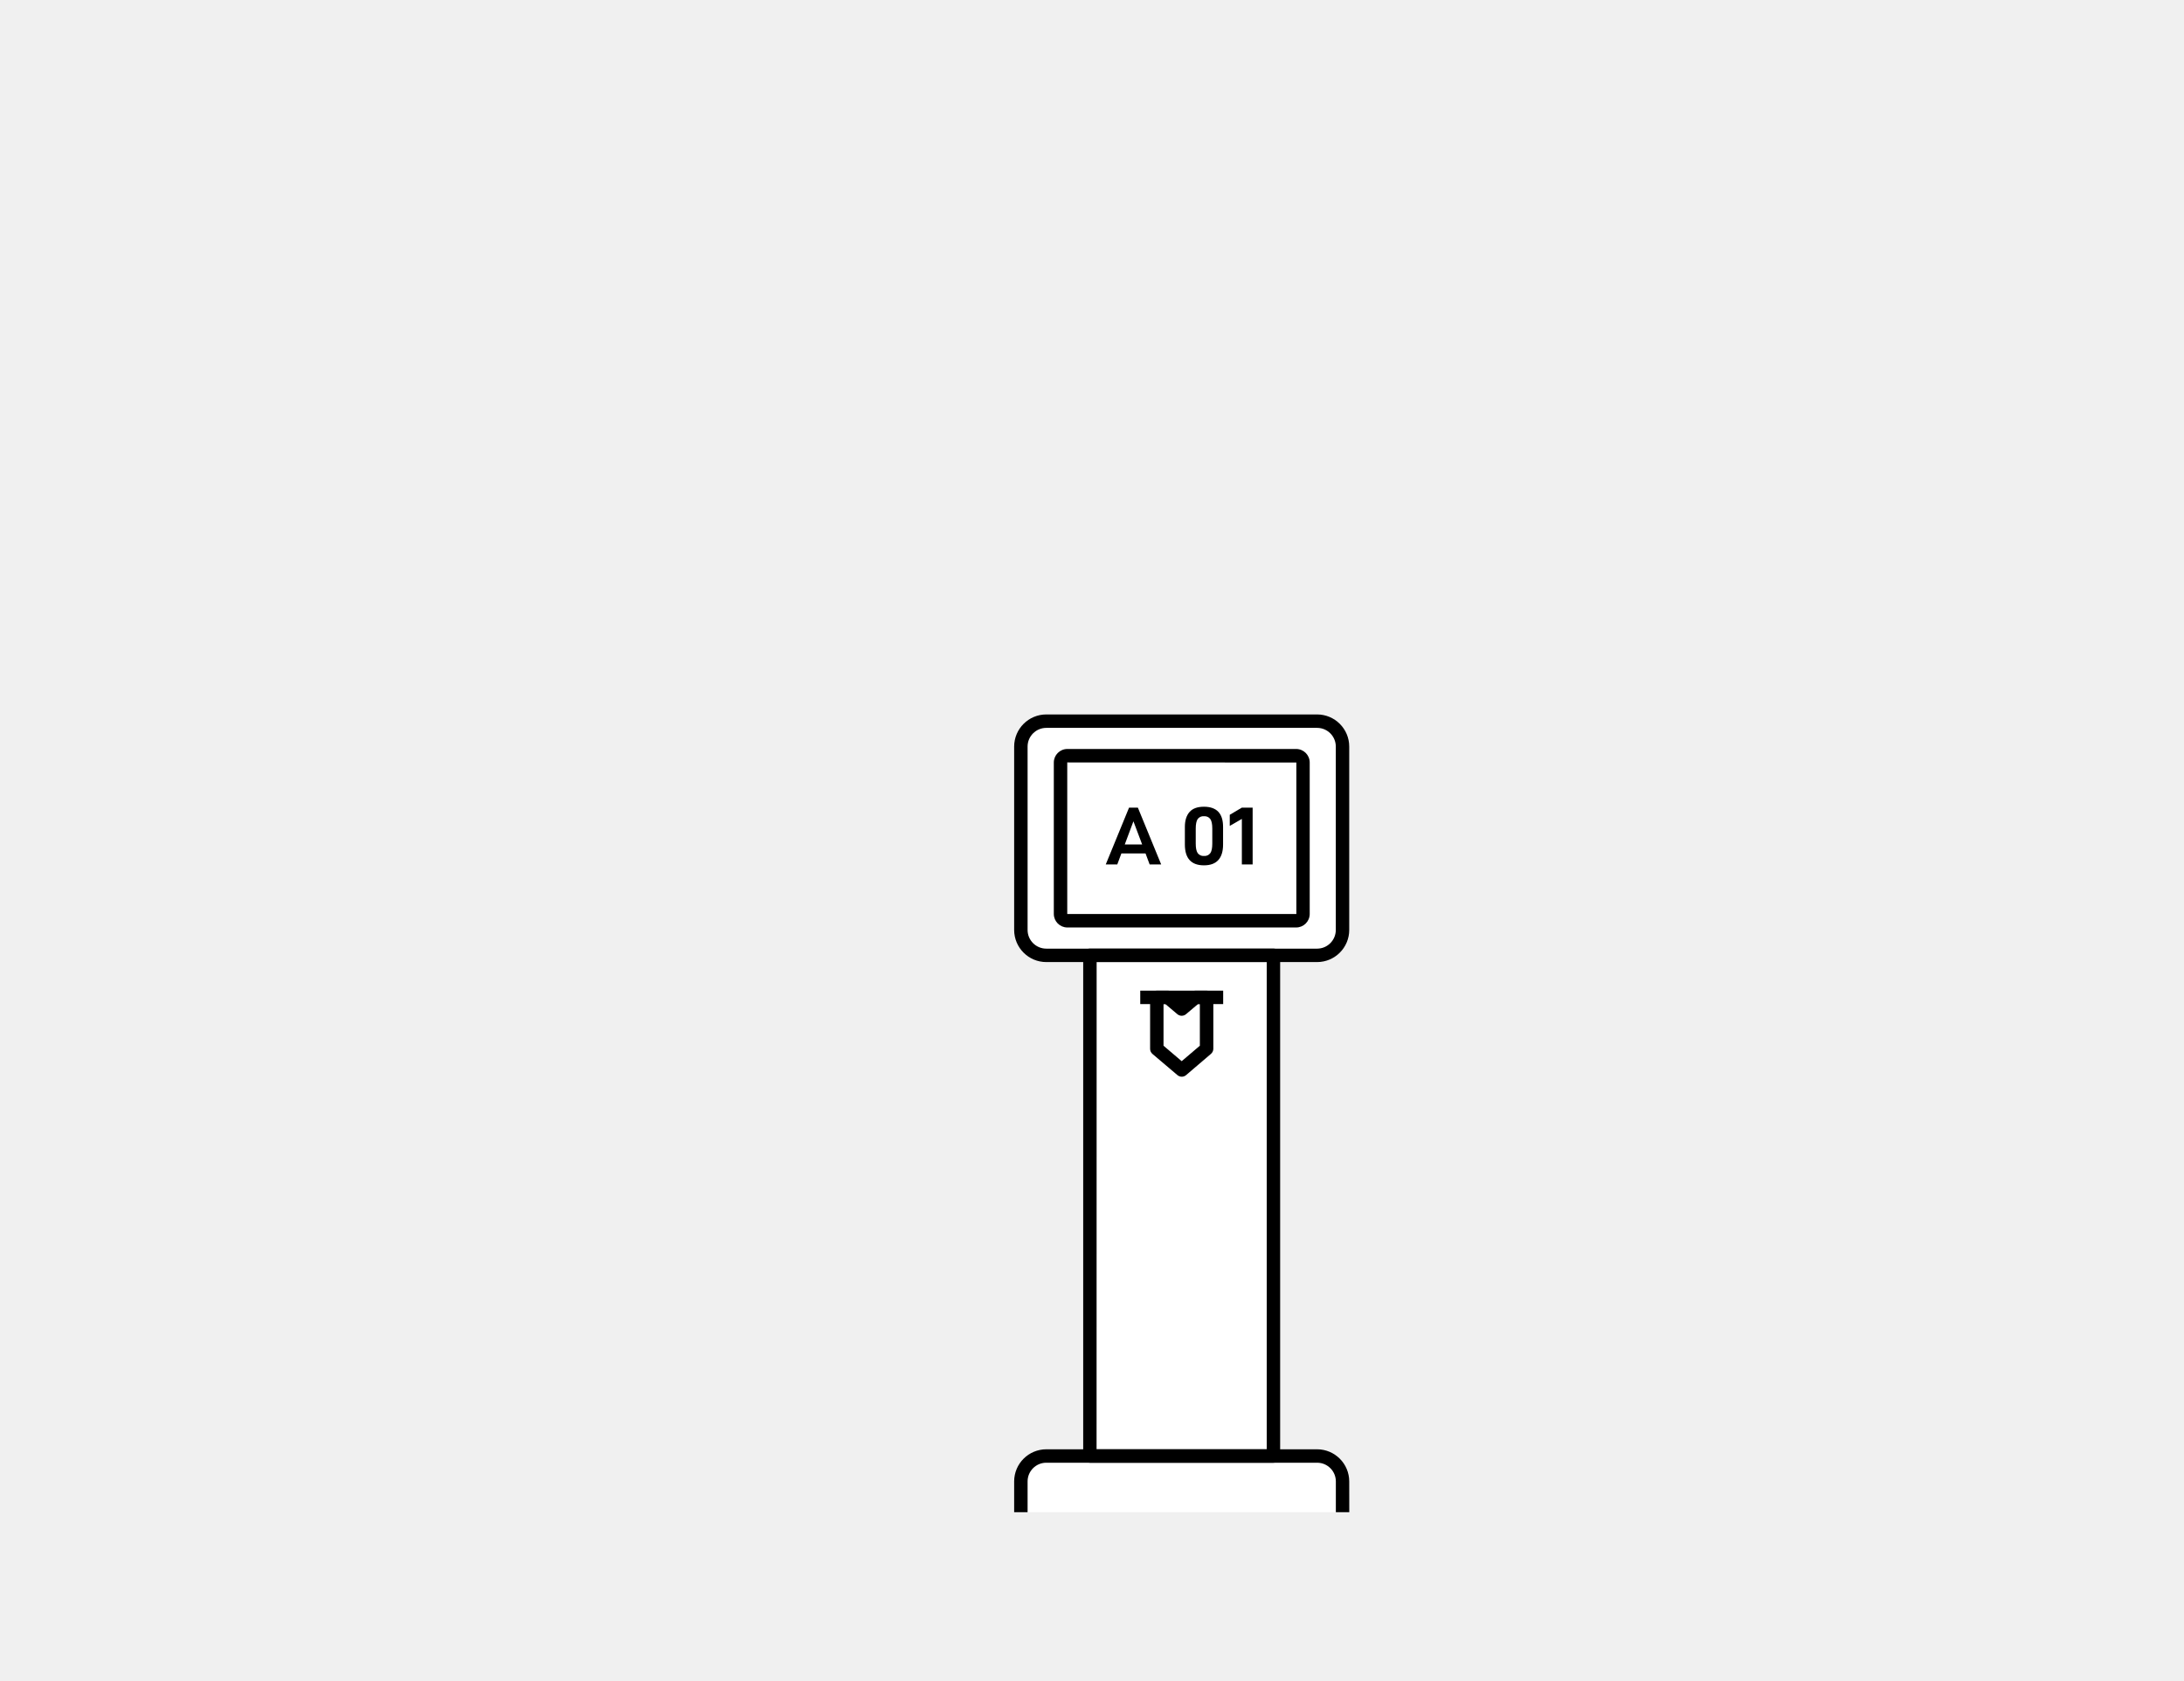
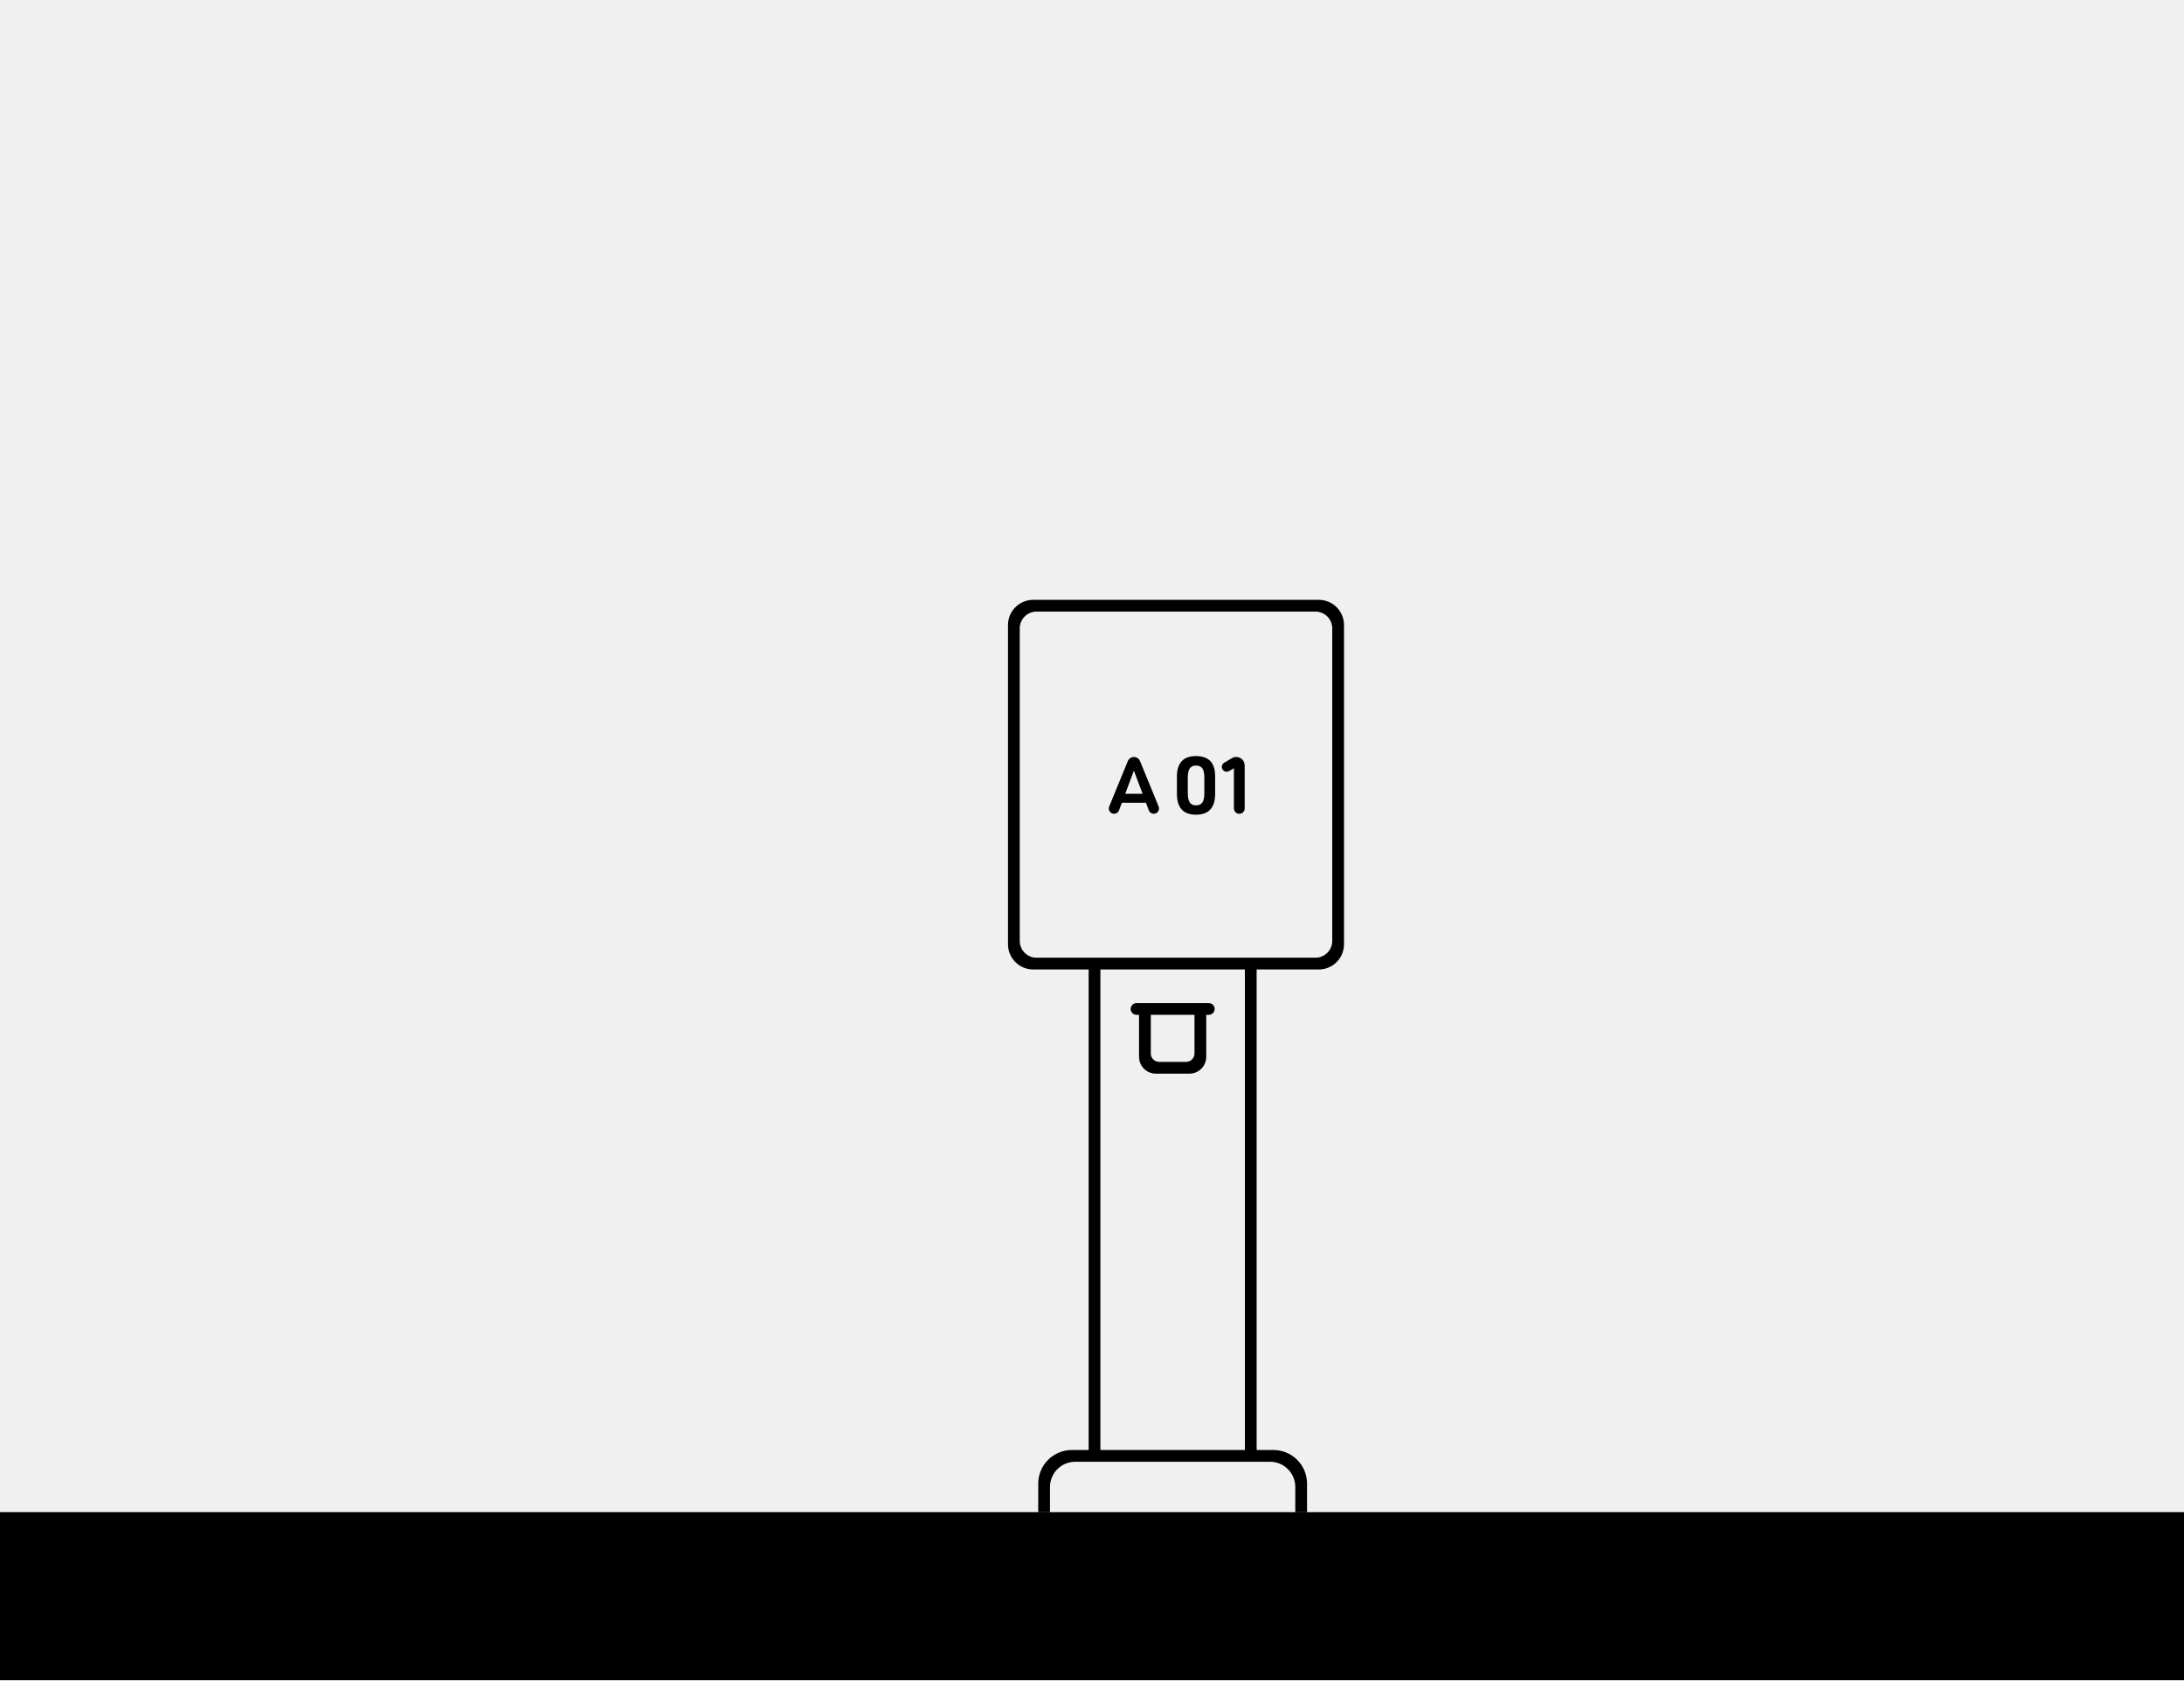
- <svg xmlns="http://www.w3.org/2000/svg" id="Capa_1" data-name="Capa 1" viewBox="0 0 1300 1000">
-   <defs>
-     <style>.cls-1{fill:#fff;}</style>
-   </defs>
-   <path class="cls-1" d="M762,572.6v290h22a19.15,19.15,0,0,1,19.12,19.12V900H603.66v-18.3a19.15,19.15,0,0,1,19.12-19.12h22v-290h-22a19.15,19.15,0,0,1-19.12-19.12V444.33a19.14,19.14,0,0,1,19.12-19.12H784a19.14,19.14,0,0,1,19.12,19.12V553.48A19.15,19.15,0,0,1,784,572.6Z" />
-   <path d="M667.5,507.92l-2.45,6.56h-6.86l13.87-33.81h5.24l13.87,33.81h-6.86l-2.45-6.56Zm7.16-19.11-5.15,13.77h10.34Z" />
-   <path d="M705.28,492.14c0-3.95,1-6.94,2.89-9s4.76-3,8.48-3,6.63,1,8.53,3,2.84,5,2.84,9v10.48q0,6.13-2.84,9.26c-1.9,2.1-4.74,3.14-8.53,3.14q-11.37,0-11.37-12.4Zm16.32,9.95v-9c0-2.58-.39-4.44-1.15-5.59a4.25,4.25,0,0,0-3.8-1.71,4.18,4.18,0,0,0-3.77,1.71q-1.12,1.72-1.13,5.59v9q0,3.87,1.13,5.61a4.15,4.15,0,0,0,3.77,1.74,4.19,4.19,0,0,0,3.82-1.74Q721.6,506,721.6,502.09Z" />
-   <path d="M732,491.55v-6.61l7.2-4.27h6.42v33.81h-6.42V487.39Z" />
-   <path d="M784,572.6H622.78a19.14,19.14,0,0,1-19.12-19.12V444.33a19.15,19.15,0,0,1,19.12-19.12H784a19.15,19.15,0,0,1,19.12,19.12V553.48A19.14,19.14,0,0,1,784,572.6ZM622.78,433.21a11.13,11.13,0,0,0-11.12,11.12V553.48a11.13,11.13,0,0,0,11.12,11.12H784a11.13,11.13,0,0,0,11.12-11.12V444.33A11.13,11.13,0,0,0,784,433.21Z" />
-   <path d="M803.15,900h-8V881.69A11.13,11.13,0,0,0,784,870.57H622.78a11.13,11.13,0,0,0-11.12,11.12V900h-8V881.69a19.15,19.15,0,0,1,19.12-19.12H784a19.15,19.15,0,0,1,19.12,19.12Z" />
-   <path d="M771.54,552H635.27a8.06,8.06,0,0,1-8-8V453.82a8.06,8.06,0,0,1,8-8.05H771.54a8.06,8.06,0,0,1,8.05,8.05V544A8.06,8.06,0,0,1,771.54,552ZM635.27,453.77l0,90.22,136.32,0,.05,0V453.82Z" />
-   <path d="M758,870.57H648.76a4,4,0,0,1-4-4v-298a4,4,0,0,1,4-4H758a4,4,0,0,1,4,4v298A4,4,0,0,1,758,870.57Zm-105.28-8H754v-290H652.76Z" />
-   <rect x="678.72" y="589.6" width="49.36" height="8" />
-   <path d="M703.39,640.83a4,4,0,0,1-2.59-1L686,627.28a4,4,0,0,1-1.41-3V593.6a4,4,0,0,1,4-4h6.59a4,4,0,0,1,2.59.95l5.64,4.8,5.64-4.8a4,4,0,0,1,2.59-.95h6.58a4,4,0,0,1,4,4v30.63a4,4,0,0,1-1.41,3L706,639.88A4,4,0,0,1,703.39,640.83Zm-10.82-18.45,10.82,9.2,10.81-9.2V597.6h-1.11l-7.11,6a4,4,0,0,1-5.18,0l-7.11-6h-1.12Z" />
+ <svg xmlns="http://www.w3.org/2000/svg" width="1300" height="1000" viewBox="0 0 1300 1000" fill="none">
+   <path d="M0 900H1300V1000H0V900Z" fill="black" />
+   <path fill-rule="evenodd" clip-rule="evenodd" d="M676.5 597C674.567 597 673 598.567 673 600.5C673 602.433 674.567 604 676.5 604H678V629C678 634.523 682.477 639 688 639H708C713.523 639 718 634.523 718 629V604H719.5C721.433 604 723 602.433 723 600.5C723 598.567 721.433 597 719.5 597H676.5ZM685 604H711V627C711 629.761 708.761 632 706 632H690C687.239 632 685 629.761 685 627V604Z" fill="black" />
+   <path fill-rule="evenodd" clip-rule="evenodd" d="M703.442 453C701.552 455.06 700.552 458.05 700.552 462V472.48C700.552 480.747 704.342 484.88 711.922 484.88C715.712 484.88 718.552 483.84 720.452 481.74C722.345 479.653 723.292 476.567 723.292 472.48V462C723.292 458 722.352 455 720.452 453C718.552 451 715.642 450 711.922 450C708.202 450 705.332 450.94 703.442 453ZM716.872 462.95V471.95C716.872 474.557 716.495 476.427 715.742 477.56C715.314 478.16 714.736 478.637 714.065 478.943C713.395 479.248 712.655 479.372 711.922 479.3C711.196 479.367 710.465 479.241 709.803 478.935C709.142 478.63 708.572 478.156 708.152 477.56C707.398 476.4 707.022 474.53 707.022 471.95V462.95C707.028 460.37 707.405 458.507 708.152 457.36C708.578 456.772 709.149 456.305 709.81 456.006C710.471 455.706 711.199 455.583 711.922 455.65C712.649 455.585 713.38 455.708 714.046 456.007C714.711 456.307 715.288 456.773 715.722 457.36C716.482 458.51 716.872 460.37 716.872 462.95Z" fill="black" />
+   <path fill-rule="evenodd" clip-rule="evenodd" d="M666.084 482.298L667.771 477.779H682.131L683.819 482.298C684.277 483.526 685.45 484.339 686.76 484.339C688.993 484.339 690.512 482.074 689.665 480.008L678.566 452.953C677.964 451.487 676.536 450.529 674.951 450.529C673.366 450.529 671.939 451.487 671.337 452.953L660.238 480.008C659.391 482.074 660.91 484.339 663.143 484.339C664.453 484.339 665.625 483.526 666.084 482.298ZM669.781 472.439L674.931 458.669L680.121 472.439H669.781Z" fill="black" />
+   <path d="M727.271 456.435C727.271 458.645 729.665 460.026 731.579 458.921L734.471 457.249V481.129C734.471 482.902 735.909 484.339 737.681 484.339C739.454 484.339 740.891 482.902 740.891 481.129V455.568C740.891 452.785 738.636 450.529 735.853 450.529C734.949 450.529 734.061 450.773 733.283 451.234L728.678 453.965C727.806 454.482 727.271 455.421 727.271 456.435Z" fill="black" />
+   <path fill-rule="evenodd" clip-rule="evenodd" d="M615 357C606.716 357 600 363.716 600 372V562C600 570.284 606.716 577 615 577H648V863H638C626.954 863 618 871.954 618 883V900H625V885C625 876.716 631.716 870 640 870H756C764.284 870 771 876.716 771 885V900H778V883C778 871.954 769.046 863 758 863H748V577H785C793.284 577 800 570.284 800 562V372C800 363.716 793.284 357 785 357H615ZM741 863H655V577H741V863ZM783 570C788.523 570 793 565.523 793 560V374C793 368.477 788.523 364 783 364H617C611.477 364 607 368.477 607 374V560C607 565.523 611.477 570 617 570H783Z" fill="black" />
</svg>
